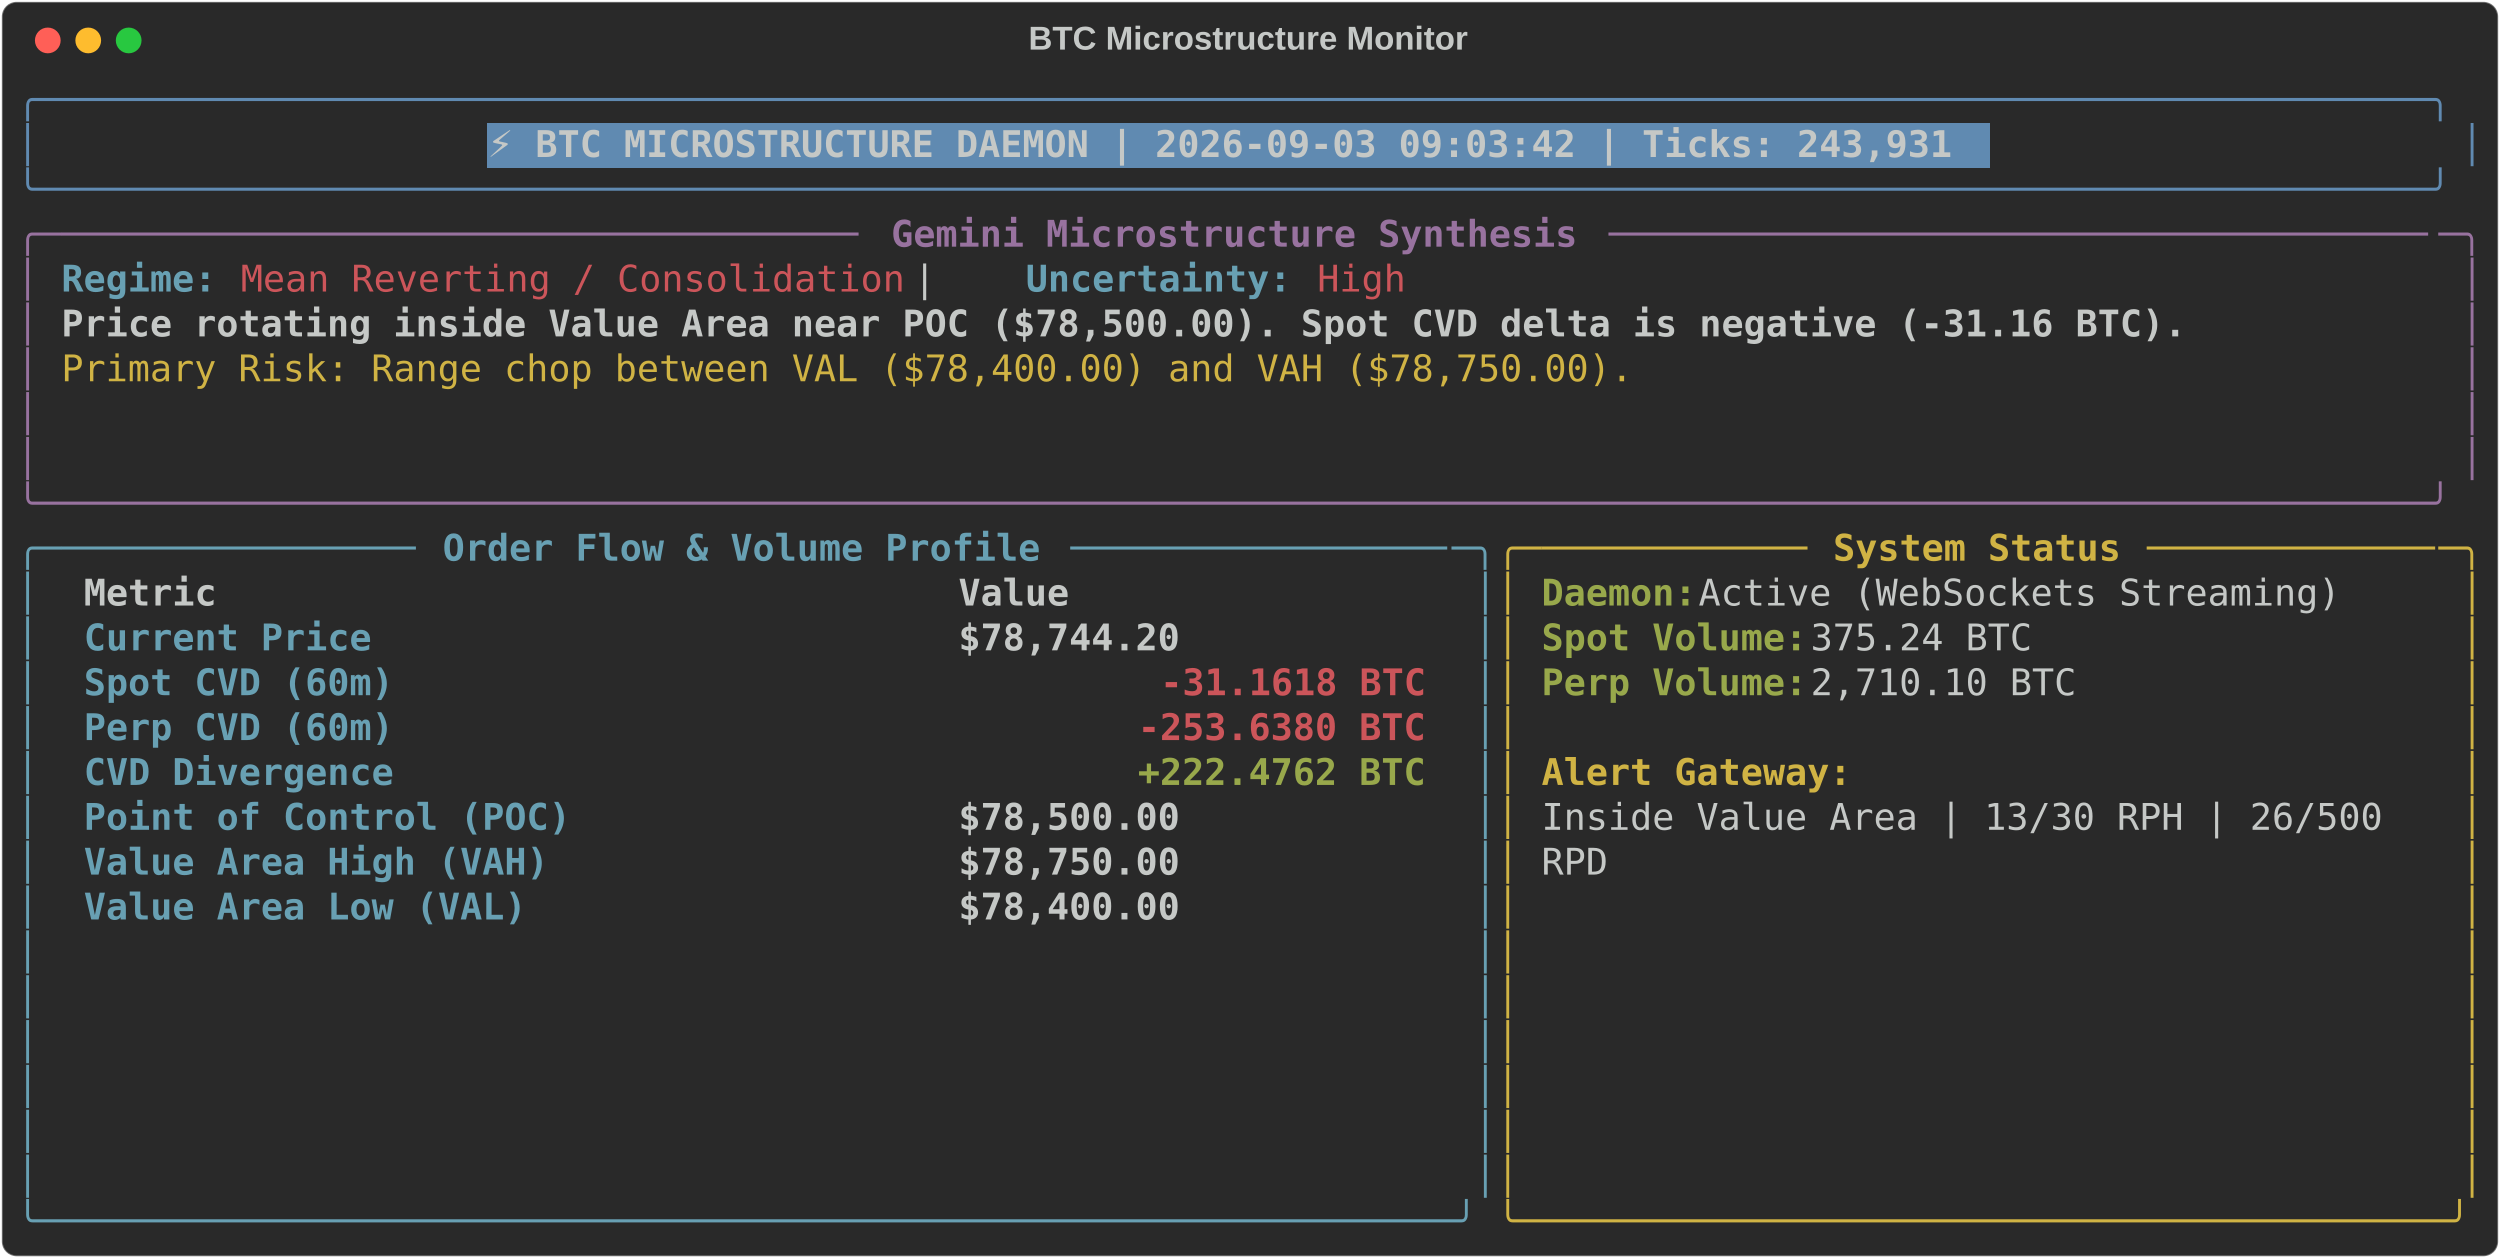
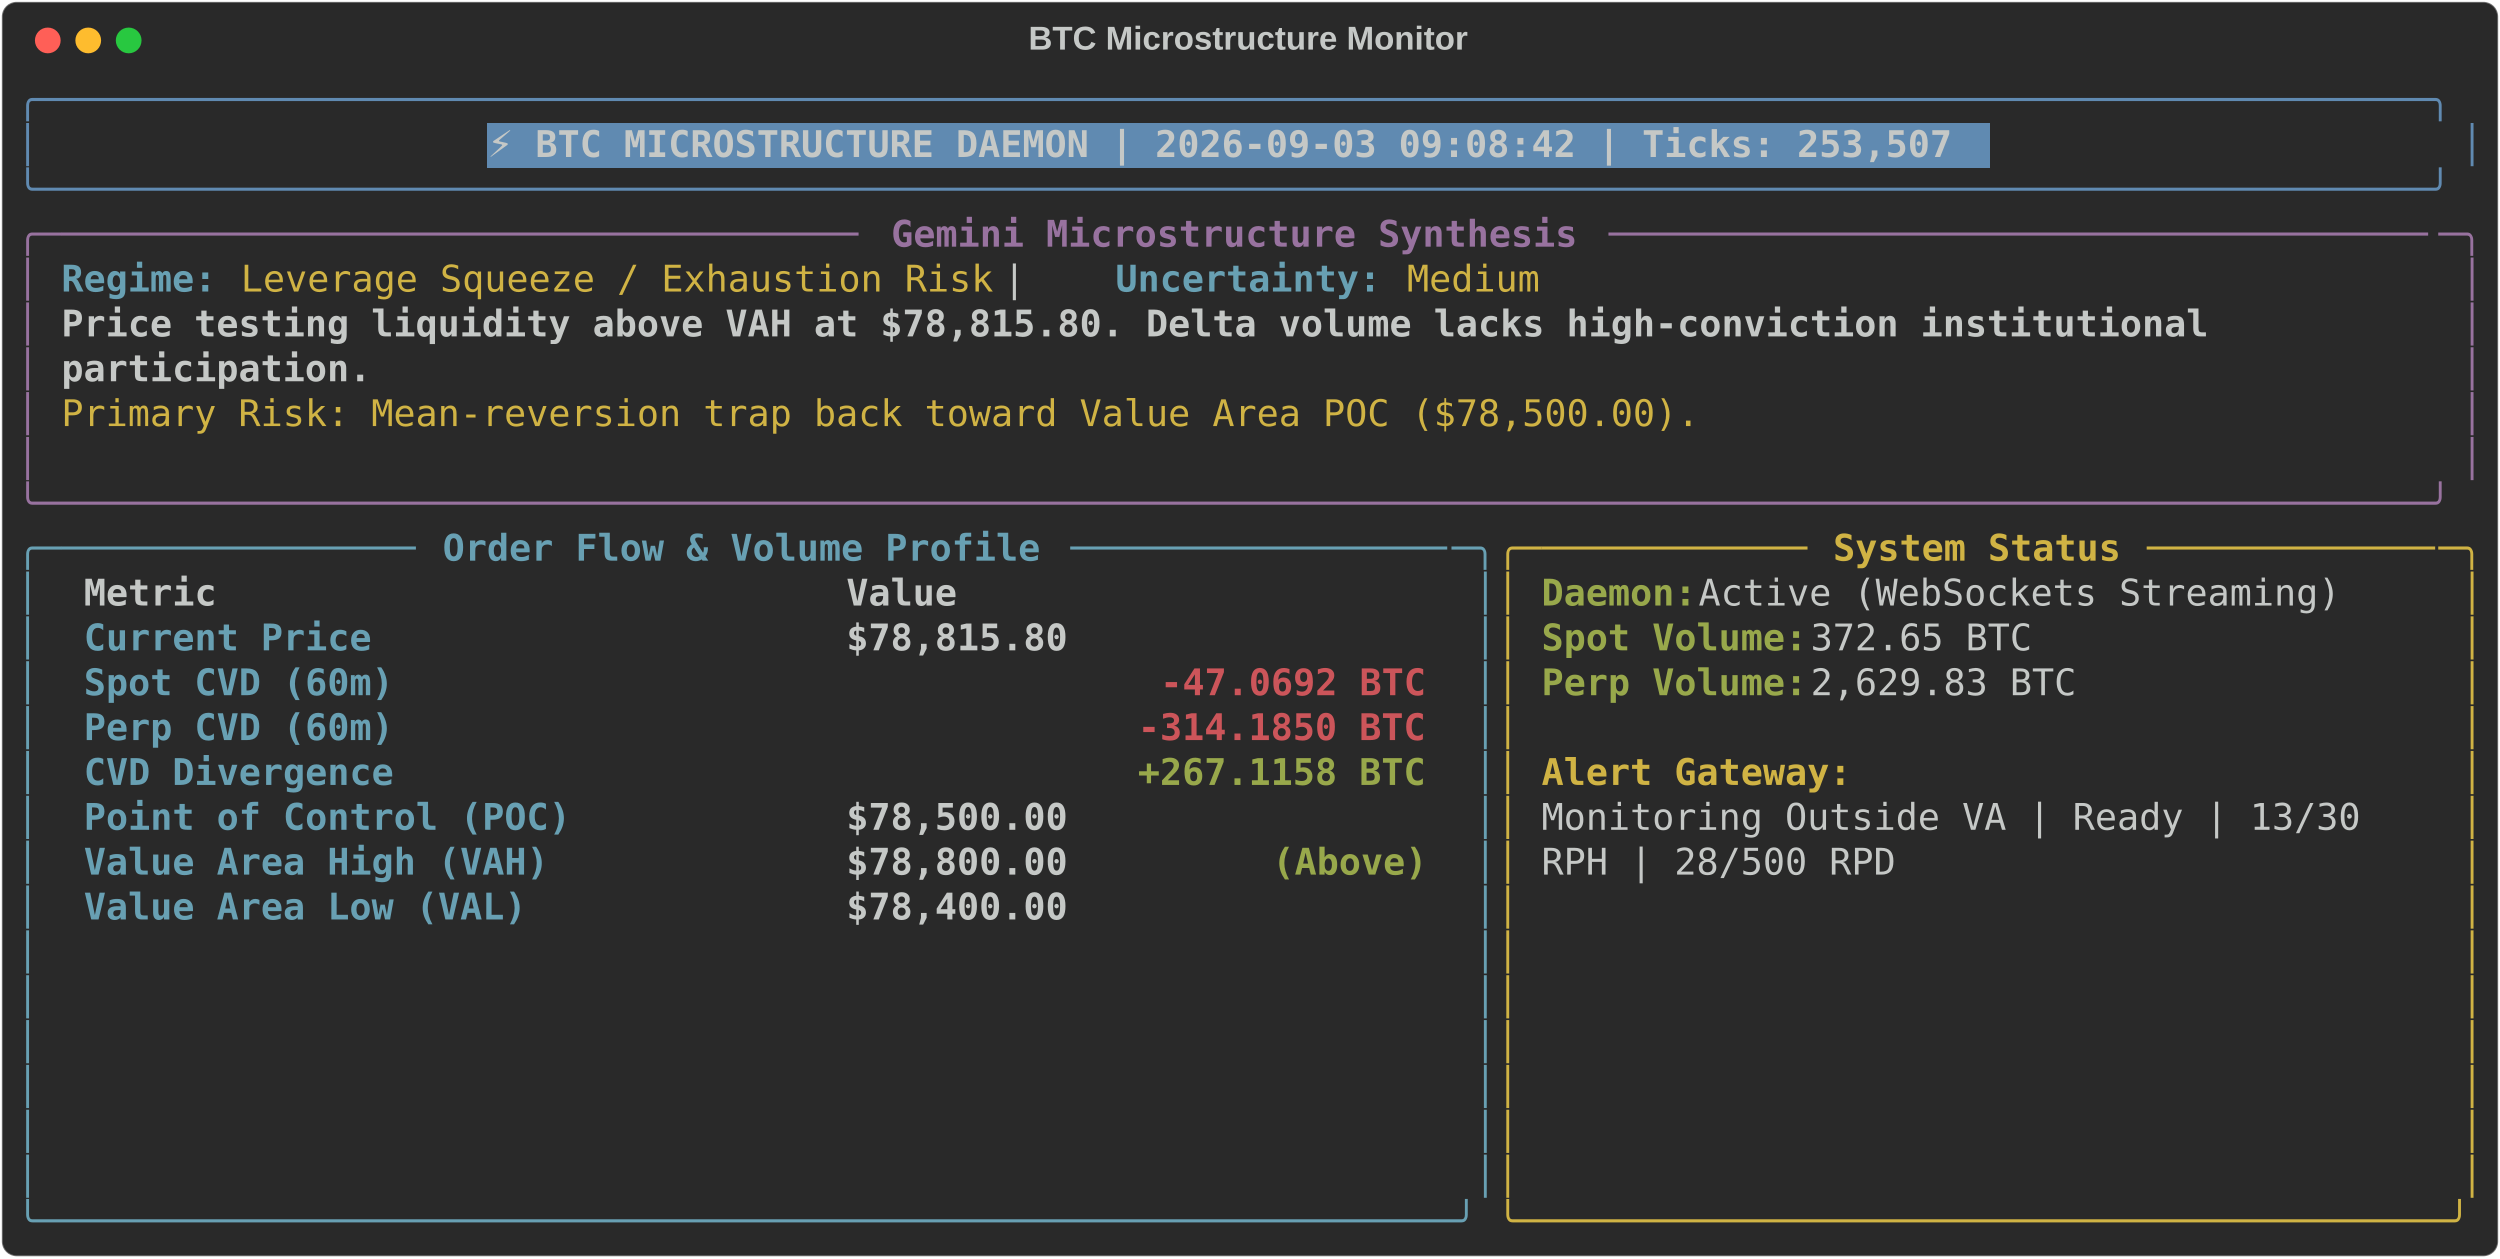
<svg xmlns="http://www.w3.org/2000/svg" class="rich-terminal" viewBox="0 0 1360 684.4">
  <style>

    @font-face {
        font-family: "Fira Code";
        src: local("FiraCode-Regular"),
                url("https://cdnjs.cloudflare.com/ajax/libs/firacode/6.2.0/woff2/FiraCode-Regular.woff2") format("woff2"),
                url("https://cdnjs.cloudflare.com/ajax/libs/firacode/6.2.0/woff/FiraCode-Regular.woff") format("woff");
        font-style: normal;
        font-weight: 400;
    }
    @font-face {
        font-family: "Fira Code";
        src: local("FiraCode-Bold"),
                url("https://cdnjs.cloudflare.com/ajax/libs/firacode/6.2.0/woff2/FiraCode-Bold.woff2") format("woff2"),
                url("https://cdnjs.cloudflare.com/ajax/libs/firacode/6.2.0/woff/FiraCode-Bold.woff") format("woff");
        font-style: bold;
        font-weight: 700;
    }

-     .terminal-2189972268-matrix {
+     .terminal-3307445714-matrix {
        font-family: Fira Code, monospace;
        font-size: 20px;
        line-height: 24.4px;
        font-variant-east-asian: full-width;
    }

-     .terminal-2189972268-title {
+     .terminal-3307445714-title {
        font-size: 18px;
        font-weight: bold;
        font-family: arial;
    }

-     .terminal-2189972268-r1 { fill: #608ab1 }
- .terminal-2189972268-r2 { fill: #c5c8c6 }
- .terminal-2189972268-r3 { fill: #c5c8c6;font-weight: bold }
- .terminal-2189972268-r4 { fill: #98729f }
- .terminal-2189972268-r5 { fill: #98729f;font-weight: bold }
- .terminal-2189972268-r6 { fill: #68a0b3;font-weight: bold }
- .terminal-2189972268-r7 { fill: #cc555a }
- .terminal-2189972268-r8 { fill: #d0b344 }
- .terminal-2189972268-r9 { fill: #68a0b3 }
- .terminal-2189972268-r10 { fill: #d0b344;font-weight: bold }
- .terminal-2189972268-r11 { fill: #98a84b;font-weight: bold }
- .terminal-2189972268-r12 { fill: #cc555a;font-weight: bold }
+     .terminal-3307445714-r1 { fill: #608ab1 }
+ .terminal-3307445714-r2 { fill: #c5c8c6 }
+ .terminal-3307445714-r3 { fill: #c5c8c6;font-weight: bold }
+ .terminal-3307445714-r4 { fill: #98729f }
+ .terminal-3307445714-r5 { fill: #98729f;font-weight: bold }
+ .terminal-3307445714-r6 { fill: #68a0b3;font-weight: bold }
+ .terminal-3307445714-r7 { fill: #d0b344 }
+ .terminal-3307445714-r8 { fill: #68a0b3 }
+ .terminal-3307445714-r9 { fill: #d0b344;font-weight: bold }
+ .terminal-3307445714-r10 { fill: #98a84b;font-weight: bold }
+ .terminal-3307445714-r11 { fill: #cc555a;font-weight: bold }
    </style>
  <defs>
-     <clipPath id="terminal-2189972268-clip-terminal">
+     <clipPath id="terminal-3307445714-clip-terminal">
      <rect x="0" y="0" width="1341.0" height="633.4" />
    </clipPath>
-     <clipPath id="terminal-2189972268-line-0">
+     <clipPath id="terminal-3307445714-line-0">
      <rect x="0" y="1.5" width="1342" height="24.65" />
    </clipPath>
-     <clipPath id="terminal-2189972268-line-1">
+     <clipPath id="terminal-3307445714-line-1">
      <rect x="0" y="25.9" width="1342" height="24.65" />
    </clipPath>
-     <clipPath id="terminal-2189972268-line-2">
+     <clipPath id="terminal-3307445714-line-2">
      <rect x="0" y="50.3" width="1342" height="24.65" />
    </clipPath>
-     <clipPath id="terminal-2189972268-line-3">
+     <clipPath id="terminal-3307445714-line-3">
      <rect x="0" y="74.7" width="1342" height="24.65" />
    </clipPath>
-     <clipPath id="terminal-2189972268-line-4">
+     <clipPath id="terminal-3307445714-line-4">
      <rect x="0" y="99.1" width="1342" height="24.65" />
    </clipPath>
-     <clipPath id="terminal-2189972268-line-5">
+     <clipPath id="terminal-3307445714-line-5">
      <rect x="0" y="123.5" width="1342" height="24.65" />
    </clipPath>
-     <clipPath id="terminal-2189972268-line-6">
+     <clipPath id="terminal-3307445714-line-6">
      <rect x="0" y="147.9" width="1342" height="24.65" />
    </clipPath>
-     <clipPath id="terminal-2189972268-line-7">
+     <clipPath id="terminal-3307445714-line-7">
      <rect x="0" y="172.3" width="1342" height="24.65" />
    </clipPath>
-     <clipPath id="terminal-2189972268-line-8">
+     <clipPath id="terminal-3307445714-line-8">
      <rect x="0" y="196.7" width="1342" height="24.65" />
    </clipPath>
-     <clipPath id="terminal-2189972268-line-9">
+     <clipPath id="terminal-3307445714-line-9">
      <rect x="0" y="221.1" width="1342" height="24.65" />
    </clipPath>
-     <clipPath id="terminal-2189972268-line-10">
+     <clipPath id="terminal-3307445714-line-10">
      <rect x="0" y="245.5" width="1342" height="24.65" />
    </clipPath>
-     <clipPath id="terminal-2189972268-line-11">
+     <clipPath id="terminal-3307445714-line-11">
      <rect x="0" y="269.9" width="1342" height="24.65" />
    </clipPath>
-     <clipPath id="terminal-2189972268-line-12">
+     <clipPath id="terminal-3307445714-line-12">
      <rect x="0" y="294.3" width="1342" height="24.65" />
    </clipPath>
-     <clipPath id="terminal-2189972268-line-13">
+     <clipPath id="terminal-3307445714-line-13">
      <rect x="0" y="318.7" width="1342" height="24.65" />
    </clipPath>
-     <clipPath id="terminal-2189972268-line-14">
+     <clipPath id="terminal-3307445714-line-14">
      <rect x="0" y="343.1" width="1342" height="24.65" />
    </clipPath>
-     <clipPath id="terminal-2189972268-line-15">
+     <clipPath id="terminal-3307445714-line-15">
      <rect x="0" y="367.5" width="1342" height="24.65" />
    </clipPath>
-     <clipPath id="terminal-2189972268-line-16">
+     <clipPath id="terminal-3307445714-line-16">
      <rect x="0" y="391.9" width="1342" height="24.65" />
    </clipPath>
-     <clipPath id="terminal-2189972268-line-17">
+     <clipPath id="terminal-3307445714-line-17">
      <rect x="0" y="416.3" width="1342" height="24.65" />
    </clipPath>
-     <clipPath id="terminal-2189972268-line-18">
+     <clipPath id="terminal-3307445714-line-18">
      <rect x="0" y="440.7" width="1342" height="24.65" />
    </clipPath>
-     <clipPath id="terminal-2189972268-line-19">
+     <clipPath id="terminal-3307445714-line-19">
      <rect x="0" y="465.1" width="1342" height="24.65" />
    </clipPath>
-     <clipPath id="terminal-2189972268-line-20">
+     <clipPath id="terminal-3307445714-line-20">
      <rect x="0" y="489.5" width="1342" height="24.65" />
    </clipPath>
-     <clipPath id="terminal-2189972268-line-21">
+     <clipPath id="terminal-3307445714-line-21">
      <rect x="0" y="513.9" width="1342" height="24.65" />
    </clipPath>
-     <clipPath id="terminal-2189972268-line-22">
+     <clipPath id="terminal-3307445714-line-22">
      <rect x="0" y="538.3" width="1342" height="24.65" />
    </clipPath>
-     <clipPath id="terminal-2189972268-line-23">
+     <clipPath id="terminal-3307445714-line-23">
      <rect x="0" y="562.7" width="1342" height="24.65" />
    </clipPath>
-     <clipPath id="terminal-2189972268-line-24">
+     <clipPath id="terminal-3307445714-line-24">
      <rect x="0" y="587.1" width="1342" height="24.65" />
    </clipPath>
  </defs>
  <rect fill="#292929" stroke="rgba(255,255,255,0.35)" stroke-width="1" x="1" y="1" width="1358" height="682.4" rx="8" />
-   <text class="terminal-2189972268-title" fill="#c5c8c6" text-anchor="middle" x="679" y="27">BTC Microstructure Monitor</text>
+   <text class="terminal-3307445714-title" fill="#c5c8c6" text-anchor="middle" x="679" y="27">BTC Microstructure Monitor</text>
  <g transform="translate(26,22)">
    <circle cx="0" cy="0" r="7" fill="#ff5f57" />
    <circle cx="22" cy="0" r="7" fill="#febc2e" />
    <circle cx="44" cy="0" r="7" fill="#28c840" />
  </g>
-   <g transform="translate(9, 41)" clip-path="url(#terminal-2189972268-clip-terminal)">
+   <g transform="translate(9, 41)" clip-path="url(#terminal-3307445714-clip-terminal)">
    <rect fill="#608ab1" x="256.2" y="25.9" width="817.4" height="24.65" shape-rendering="crispEdges" />
-     <g class="terminal-2189972268-matrix">
-       <text class="terminal-2189972268-r1" x="0" y="20" textLength="1342" clip-path="url(#terminal-2189972268-line-0)">╭────────────────────────────────────────────────────────────────────────────────────────────────────────────╮</text>
-       <text class="terminal-2189972268-r2" x="1342" y="20" textLength="12.2" clip-path="url(#terminal-2189972268-line-0)">
- </text>
-       <text class="terminal-2189972268-r1" x="0" y="44.4" textLength="12.2" clip-path="url(#terminal-2189972268-line-1)">│</text>
-       <text class="terminal-2189972268-r3" x="256.2" y="44.4" textLength="805.2" clip-path="url(#terminal-2189972268-line-1)">⚡ BTC MICROSTRUCTURE DAEMON | 2026-09-03 09:03:42 | Ticks: 243,931</text>
-       <text class="terminal-2189972268-r1" x="1329.8" y="44.4" textLength="12.2" clip-path="url(#terminal-2189972268-line-1)">│</text>
-       <text class="terminal-2189972268-r2" x="1342" y="44.4" textLength="12.2" clip-path="url(#terminal-2189972268-line-1)">
- </text>
-       <text class="terminal-2189972268-r1" x="0" y="68.8" textLength="1342" clip-path="url(#terminal-2189972268-line-2)">╰────────────────────────────────────────────────────────────────────────────────────────────────────────────╯</text>
-       <text class="terminal-2189972268-r2" x="1342" y="68.8" textLength="12.2" clip-path="url(#terminal-2189972268-line-2)">
- </text>
-       <text class="terminal-2189972268-r4" x="0" y="93.2" textLength="24.4" clip-path="url(#terminal-2189972268-line-3)">╭─</text>
-       <text class="terminal-2189972268-r4" x="24.4" y="93.2" textLength="439.2" clip-path="url(#terminal-2189972268-line-3)">────────────────────────────────────</text>
-       <text class="terminal-2189972268-r5" x="475.8" y="93.2" textLength="378.2" clip-path="url(#terminal-2189972268-line-3)">Gemini Microstructure Synthesis</text>
-       <text class="terminal-2189972268-r4" x="866.2" y="93.2" textLength="451.4" clip-path="url(#terminal-2189972268-line-3)">─────────────────────────────────────</text>
-       <text class="terminal-2189972268-r4" x="1317.6" y="93.2" textLength="24.4" clip-path="url(#terminal-2189972268-line-3)">─╮</text>
-       <text class="terminal-2189972268-r2" x="1342" y="93.2" textLength="12.2" clip-path="url(#terminal-2189972268-line-3)">
- </text>
-       <text class="terminal-2189972268-r4" x="0" y="117.6" textLength="12.2" clip-path="url(#terminal-2189972268-line-4)">│</text>
-       <text class="terminal-2189972268-r6" x="24.4" y="117.6" textLength="85.4" clip-path="url(#terminal-2189972268-line-4)">Regime:</text>
-       <text class="terminal-2189972268-r7" x="122" y="117.6" textLength="366" clip-path="url(#terminal-2189972268-line-4)">Mean Reverting / Consolidation</text>
-       <text class="terminal-2189972268-r2" x="488" y="117.6" textLength="61" clip-path="url(#terminal-2189972268-line-4)">  |  </text>
-       <text class="terminal-2189972268-r6" x="549" y="117.6" textLength="146.4" clip-path="url(#terminal-2189972268-line-4)">Uncertainty:</text>
-       <text class="terminal-2189972268-r7" x="707.6" y="117.6" textLength="48.8" clip-path="url(#terminal-2189972268-line-4)">High</text>
-       <text class="terminal-2189972268-r4" x="1329.8" y="117.6" textLength="12.2" clip-path="url(#terminal-2189972268-line-4)">│</text>
-       <text class="terminal-2189972268-r2" x="1342" y="117.6" textLength="12.2" clip-path="url(#terminal-2189972268-line-4)">
- </text>
-       <text class="terminal-2189972268-r4" x="0" y="142" textLength="12.2" clip-path="url(#terminal-2189972268-line-5)">│</text>
-       <text class="terminal-2189972268-r3" x="24.4" y="142" textLength="1171.2" clip-path="url(#terminal-2189972268-line-5)">Price rotating inside Value Area near POC ($78,500.00). Spot CVD delta is negative (-31.16 BTC).</text>
-       <text class="terminal-2189972268-r4" x="1329.8" y="142" textLength="12.2" clip-path="url(#terminal-2189972268-line-5)">│</text>
-       <text class="terminal-2189972268-r2" x="1342" y="142" textLength="12.2" clip-path="url(#terminal-2189972268-line-5)">
- </text>
-       <text class="terminal-2189972268-r4" x="0" y="166.4" textLength="12.2" clip-path="url(#terminal-2189972268-line-6)">│</text>
-       <text class="terminal-2189972268-r8" x="24.4" y="166.4" textLength="866.2" clip-path="url(#terminal-2189972268-line-6)">Primary Risk: Range chop between VAL ($78,400.00) and VAH ($78,750.00).</text>
-       <text class="terminal-2189972268-r4" x="1329.8" y="166.4" textLength="12.2" clip-path="url(#terminal-2189972268-line-6)">│</text>
-       <text class="terminal-2189972268-r2" x="1342" y="166.4" textLength="12.2" clip-path="url(#terminal-2189972268-line-6)">
- </text>
-       <text class="terminal-2189972268-r4" x="0" y="190.8" textLength="12.2" clip-path="url(#terminal-2189972268-line-7)">│</text>
-       <text class="terminal-2189972268-r4" x="1329.8" y="190.8" textLength="12.2" clip-path="url(#terminal-2189972268-line-7)">│</text>
-       <text class="terminal-2189972268-r2" x="1342" y="190.8" textLength="12.2" clip-path="url(#terminal-2189972268-line-7)">
- </text>
-       <text class="terminal-2189972268-r4" x="0" y="215.2" textLength="12.2" clip-path="url(#terminal-2189972268-line-8)">│</text>
-       <text class="terminal-2189972268-r4" x="1329.8" y="215.2" textLength="12.2" clip-path="url(#terminal-2189972268-line-8)">│</text>
-       <text class="terminal-2189972268-r2" x="1342" y="215.2" textLength="12.2" clip-path="url(#terminal-2189972268-line-8)">
- </text>
-       <text class="terminal-2189972268-r4" x="0" y="239.6" textLength="1342" clip-path="url(#terminal-2189972268-line-9)">╰────────────────────────────────────────────────────────────────────────────────────────────────────────────╯</text>
-       <text class="terminal-2189972268-r2" x="1342" y="239.6" textLength="12.2" clip-path="url(#terminal-2189972268-line-9)">
- </text>
-       <text class="terminal-2189972268-r9" x="0" y="264" textLength="24.4" clip-path="url(#terminal-2189972268-line-10)">╭─</text>
-       <text class="terminal-2189972268-r9" x="24.4" y="264" textLength="195.2" clip-path="url(#terminal-2189972268-line-10)">────────────────</text>
-       <text class="terminal-2189972268-r6" x="231.8" y="264" textLength="329.4" clip-path="url(#terminal-2189972268-line-10)">Order Flow &amp; Volume Profile</text>
-       <text class="terminal-2189972268-r9" x="573.4" y="264" textLength="207.4" clip-path="url(#terminal-2189972268-line-10)">─────────────────</text>
-       <text class="terminal-2189972268-r9" x="780.8" y="264" textLength="24.4" clip-path="url(#terminal-2189972268-line-10)">─╮</text>
-       <text class="terminal-2189972268-r8" x="805.2" y="264" textLength="24.4" clip-path="url(#terminal-2189972268-line-10)">╭─</text>
-       <text class="terminal-2189972268-r8" x="829.6" y="264" textLength="146.4" clip-path="url(#terminal-2189972268-line-10)">────────────</text>
-       <text class="terminal-2189972268-r10" x="988.2" y="264" textLength="158.6" clip-path="url(#terminal-2189972268-line-10)">System Status</text>
-       <text class="terminal-2189972268-r8" x="1159" y="264" textLength="158.6" clip-path="url(#terminal-2189972268-line-10)">─────────────</text>
-       <text class="terminal-2189972268-r8" x="1317.6" y="264" textLength="24.4" clip-path="url(#terminal-2189972268-line-10)">─╮</text>
-       <text class="terminal-2189972268-r2" x="1342" y="264" textLength="12.2" clip-path="url(#terminal-2189972268-line-10)">
- </text>
-       <text class="terminal-2189972268-r9" x="0" y="288.4" textLength="12.2" clip-path="url(#terminal-2189972268-line-11)">│</text>
-       <text class="terminal-2189972268-r3" x="36.6" y="288.4" textLength="451.4" clip-path="url(#terminal-2189972268-line-11)">Metric                               </text>
-       <text class="terminal-2189972268-r3" x="512.4" y="288.4" textLength="256.2" clip-path="url(#terminal-2189972268-line-11)">                Value</text>
-       <text class="terminal-2189972268-r9" x="793" y="288.4" textLength="12.2" clip-path="url(#terminal-2189972268-line-11)">│</text>
-       <text class="terminal-2189972268-r8" x="805.2" y="288.4" textLength="12.2" clip-path="url(#terminal-2189972268-line-11)">│</text>
-       <text class="terminal-2189972268-r11" x="829.6" y="288.4" textLength="85.4" clip-path="url(#terminal-2189972268-line-11)">Daemon:</text>
-       <text class="terminal-2189972268-r2" x="915" y="288.4" textLength="366" clip-path="url(#terminal-2189972268-line-11)"> Active (WebSockets Streaming)</text>
-       <text class="terminal-2189972268-r8" x="1329.8" y="288.4" textLength="12.2" clip-path="url(#terminal-2189972268-line-11)">│</text>
-       <text class="terminal-2189972268-r2" x="1342" y="288.4" textLength="12.2" clip-path="url(#terminal-2189972268-line-11)">
- </text>
-       <text class="terminal-2189972268-r9" x="0" y="312.8" textLength="12.2" clip-path="url(#terminal-2189972268-line-12)">│</text>
-       <text class="terminal-2189972268-r6" x="36.6" y="312.8" textLength="451.4" clip-path="url(#terminal-2189972268-line-12)">Current Price                        </text>
-       <text class="terminal-2189972268-r3" x="512.4" y="312.8" textLength="256.2" clip-path="url(#terminal-2189972268-line-12)">           $78,744.20</text>
-       <text class="terminal-2189972268-r9" x="793" y="312.8" textLength="12.2" clip-path="url(#terminal-2189972268-line-12)">│</text>
-       <text class="terminal-2189972268-r8" x="805.2" y="312.8" textLength="12.2" clip-path="url(#terminal-2189972268-line-12)">│</text>
-       <text class="terminal-2189972268-r11" x="829.6" y="312.8" textLength="146.4" clip-path="url(#terminal-2189972268-line-12)">Spot Volume:</text>
-       <text class="terminal-2189972268-r2" x="976" y="312.8" textLength="134.2" clip-path="url(#terminal-2189972268-line-12)"> 375.24 BTC</text>
-       <text class="terminal-2189972268-r8" x="1329.8" y="312.8" textLength="12.2" clip-path="url(#terminal-2189972268-line-12)">│</text>
-       <text class="terminal-2189972268-r2" x="1342" y="312.8" textLength="12.2" clip-path="url(#terminal-2189972268-line-12)">
- </text>
-       <text class="terminal-2189972268-r9" x="0" y="337.2" textLength="12.2" clip-path="url(#terminal-2189972268-line-13)">│</text>
-       <text class="terminal-2189972268-r6" x="36.6" y="337.2" textLength="451.4" clip-path="url(#terminal-2189972268-line-13)">Spot CVD (60m)                       </text>
-       <text class="terminal-2189972268-r12" x="622.2" y="337.2" textLength="146.4" clip-path="url(#terminal-2189972268-line-13)">-31.1618 BTC</text>
-       <text class="terminal-2189972268-r9" x="793" y="337.2" textLength="12.2" clip-path="url(#terminal-2189972268-line-13)">│</text>
-       <text class="terminal-2189972268-r8" x="805.2" y="337.2" textLength="12.2" clip-path="url(#terminal-2189972268-line-13)">│</text>
-       <text class="terminal-2189972268-r11" x="829.6" y="337.2" textLength="146.4" clip-path="url(#terminal-2189972268-line-13)">Perp Volume:</text>
-       <text class="terminal-2189972268-r2" x="976" y="337.2" textLength="158.6" clip-path="url(#terminal-2189972268-line-13)"> 2,710.10 BTC</text>
-       <text class="terminal-2189972268-r8" x="1329.8" y="337.2" textLength="12.2" clip-path="url(#terminal-2189972268-line-13)">│</text>
-       <text class="terminal-2189972268-r2" x="1342" y="337.2" textLength="12.2" clip-path="url(#terminal-2189972268-line-13)">
- </text>
-       <text class="terminal-2189972268-r9" x="0" y="361.6" textLength="12.2" clip-path="url(#terminal-2189972268-line-14)">│</text>
-       <text class="terminal-2189972268-r6" x="36.6" y="361.6" textLength="451.4" clip-path="url(#terminal-2189972268-line-14)">Perp CVD (60m)                       </text>
-       <text class="terminal-2189972268-r12" x="610" y="361.6" textLength="158.6" clip-path="url(#terminal-2189972268-line-14)">-253.6380 BTC</text>
-       <text class="terminal-2189972268-r9" x="793" y="361.6" textLength="12.2" clip-path="url(#terminal-2189972268-line-14)">│</text>
-       <text class="terminal-2189972268-r8" x="805.2" y="361.6" textLength="12.2" clip-path="url(#terminal-2189972268-line-14)">│</text>
-       <text class="terminal-2189972268-r8" x="1329.8" y="361.6" textLength="12.2" clip-path="url(#terminal-2189972268-line-14)">│</text>
-       <text class="terminal-2189972268-r2" x="1342" y="361.6" textLength="12.2" clip-path="url(#terminal-2189972268-line-14)">
- </text>
-       <text class="terminal-2189972268-r9" x="0" y="386" textLength="12.2" clip-path="url(#terminal-2189972268-line-15)">│</text>
-       <text class="terminal-2189972268-r6" x="36.6" y="386" textLength="451.4" clip-path="url(#terminal-2189972268-line-15)">CVD Divergence                       </text>
-       <text class="terminal-2189972268-r11" x="610" y="386" textLength="158.6" clip-path="url(#terminal-2189972268-line-15)">+222.4762 BTC</text>
-       <text class="terminal-2189972268-r9" x="793" y="386" textLength="12.2" clip-path="url(#terminal-2189972268-line-15)">│</text>
-       <text class="terminal-2189972268-r8" x="805.2" y="386" textLength="12.2" clip-path="url(#terminal-2189972268-line-15)">│</text>
-       <text class="terminal-2189972268-r10" x="829.6" y="386" textLength="170.8" clip-path="url(#terminal-2189972268-line-15)">Alert Gateway:</text>
-       <text class="terminal-2189972268-r8" x="1329.8" y="386" textLength="12.2" clip-path="url(#terminal-2189972268-line-15)">│</text>
-       <text class="terminal-2189972268-r2" x="1342" y="386" textLength="12.2" clip-path="url(#terminal-2189972268-line-15)">
- </text>
-       <text class="terminal-2189972268-r9" x="0" y="410.4" textLength="12.2" clip-path="url(#terminal-2189972268-line-16)">│</text>
-       <text class="terminal-2189972268-r6" x="36.6" y="410.4" textLength="451.4" clip-path="url(#terminal-2189972268-line-16)">Point of Control (POC)               </text>
-       <text class="terminal-2189972268-r3" x="512.4" y="410.4" textLength="256.2" clip-path="url(#terminal-2189972268-line-16)">           $78,500.00</text>
-       <text class="terminal-2189972268-r9" x="793" y="410.4" textLength="12.2" clip-path="url(#terminal-2189972268-line-16)">│</text>
-       <text class="terminal-2189972268-r8" x="805.2" y="410.4" textLength="12.2" clip-path="url(#terminal-2189972268-line-16)">│</text>
-       <text class="terminal-2189972268-r2" x="829.6" y="410.4" textLength="475.8" clip-path="url(#terminal-2189972268-line-16)">Inside Value Area | 13/30 RPH | 26/500 </text>
-       <text class="terminal-2189972268-r8" x="1329.8" y="410.4" textLength="12.2" clip-path="url(#terminal-2189972268-line-16)">│</text>
-       <text class="terminal-2189972268-r2" x="1342" y="410.4" textLength="12.2" clip-path="url(#terminal-2189972268-line-16)">
- </text>
-       <text class="terminal-2189972268-r9" x="0" y="434.8" textLength="12.2" clip-path="url(#terminal-2189972268-line-17)">│</text>
-       <text class="terminal-2189972268-r6" x="36.6" y="434.8" textLength="451.4" clip-path="url(#terminal-2189972268-line-17)">Value Area High (VAH)                </text>
-       <text class="terminal-2189972268-r3" x="512.4" y="434.8" textLength="256.2" clip-path="url(#terminal-2189972268-line-17)">           $78,750.00</text>
-       <text class="terminal-2189972268-r9" x="793" y="434.8" textLength="12.2" clip-path="url(#terminal-2189972268-line-17)">│</text>
-       <text class="terminal-2189972268-r8" x="805.2" y="434.8" textLength="12.2" clip-path="url(#terminal-2189972268-line-17)">│</text>
-       <text class="terminal-2189972268-r2" x="829.6" y="434.8" textLength="36.6" clip-path="url(#terminal-2189972268-line-17)">RPD</text>
-       <text class="terminal-2189972268-r8" x="1329.8" y="434.8" textLength="12.2" clip-path="url(#terminal-2189972268-line-17)">│</text>
-       <text class="terminal-2189972268-r2" x="1342" y="434.8" textLength="12.2" clip-path="url(#terminal-2189972268-line-17)">
- </text>
-       <text class="terminal-2189972268-r9" x="0" y="459.2" textLength="12.2" clip-path="url(#terminal-2189972268-line-18)">│</text>
-       <text class="terminal-2189972268-r6" x="36.6" y="459.2" textLength="451.4" clip-path="url(#terminal-2189972268-line-18)">Value Area Low (VAL)                 </text>
-       <text class="terminal-2189972268-r3" x="512.4" y="459.2" textLength="256.2" clip-path="url(#terminal-2189972268-line-18)">           $78,400.00</text>
-       <text class="terminal-2189972268-r9" x="793" y="459.2" textLength="12.2" clip-path="url(#terminal-2189972268-line-18)">│</text>
-       <text class="terminal-2189972268-r8" x="805.2" y="459.2" textLength="12.2" clip-path="url(#terminal-2189972268-line-18)">│</text>
-       <text class="terminal-2189972268-r8" x="1329.8" y="459.2" textLength="12.2" clip-path="url(#terminal-2189972268-line-18)">│</text>
-       <text class="terminal-2189972268-r2" x="1342" y="459.2" textLength="12.2" clip-path="url(#terminal-2189972268-line-18)">
- </text>
-       <text class="terminal-2189972268-r9" x="0" y="483.6" textLength="12.2" clip-path="url(#terminal-2189972268-line-19)">│</text>
-       <text class="terminal-2189972268-r9" x="793" y="483.6" textLength="12.2" clip-path="url(#terminal-2189972268-line-19)">│</text>
-       <text class="terminal-2189972268-r8" x="805.2" y="483.6" textLength="12.2" clip-path="url(#terminal-2189972268-line-19)">│</text>
-       <text class="terminal-2189972268-r8" x="1329.8" y="483.6" textLength="12.2" clip-path="url(#terminal-2189972268-line-19)">│</text>
-       <text class="terminal-2189972268-r2" x="1342" y="483.6" textLength="12.2" clip-path="url(#terminal-2189972268-line-19)">
- </text>
-       <text class="terminal-2189972268-r9" x="0" y="508" textLength="12.2" clip-path="url(#terminal-2189972268-line-20)">│</text>
-       <text class="terminal-2189972268-r9" x="793" y="508" textLength="12.2" clip-path="url(#terminal-2189972268-line-20)">│</text>
-       <text class="terminal-2189972268-r8" x="805.2" y="508" textLength="12.2" clip-path="url(#terminal-2189972268-line-20)">│</text>
-       <text class="terminal-2189972268-r8" x="1329.8" y="508" textLength="12.2" clip-path="url(#terminal-2189972268-line-20)">│</text>
-       <text class="terminal-2189972268-r2" x="1342" y="508" textLength="12.2" clip-path="url(#terminal-2189972268-line-20)">
- </text>
-       <text class="terminal-2189972268-r9" x="0" y="532.4" textLength="12.2" clip-path="url(#terminal-2189972268-line-21)">│</text>
-       <text class="terminal-2189972268-r9" x="793" y="532.4" textLength="12.2" clip-path="url(#terminal-2189972268-line-21)">│</text>
-       <text class="terminal-2189972268-r8" x="805.2" y="532.4" textLength="12.2" clip-path="url(#terminal-2189972268-line-21)">│</text>
-       <text class="terminal-2189972268-r8" x="1329.8" y="532.4" textLength="12.2" clip-path="url(#terminal-2189972268-line-21)">│</text>
-       <text class="terminal-2189972268-r2" x="1342" y="532.4" textLength="12.2" clip-path="url(#terminal-2189972268-line-21)">
- </text>
-       <text class="terminal-2189972268-r9" x="0" y="556.8" textLength="12.2" clip-path="url(#terminal-2189972268-line-22)">│</text>
-       <text class="terminal-2189972268-r9" x="793" y="556.8" textLength="12.2" clip-path="url(#terminal-2189972268-line-22)">│</text>
-       <text class="terminal-2189972268-r8" x="805.2" y="556.8" textLength="12.2" clip-path="url(#terminal-2189972268-line-22)">│</text>
-       <text class="terminal-2189972268-r8" x="1329.8" y="556.8" textLength="12.2" clip-path="url(#terminal-2189972268-line-22)">│</text>
-       <text class="terminal-2189972268-r2" x="1342" y="556.8" textLength="12.2" clip-path="url(#terminal-2189972268-line-22)">
- </text>
-       <text class="terminal-2189972268-r9" x="0" y="581.2" textLength="12.2" clip-path="url(#terminal-2189972268-line-23)">│</text>
-       <text class="terminal-2189972268-r9" x="793" y="581.2" textLength="12.2" clip-path="url(#terminal-2189972268-line-23)">│</text>
-       <text class="terminal-2189972268-r8" x="805.2" y="581.2" textLength="12.2" clip-path="url(#terminal-2189972268-line-23)">│</text>
-       <text class="terminal-2189972268-r8" x="1329.8" y="581.2" textLength="12.2" clip-path="url(#terminal-2189972268-line-23)">│</text>
-       <text class="terminal-2189972268-r2" x="1342" y="581.2" textLength="12.2" clip-path="url(#terminal-2189972268-line-23)">
- </text>
-       <text class="terminal-2189972268-r9" x="0" y="605.6" textLength="12.2" clip-path="url(#terminal-2189972268-line-24)">│</text>
-       <text class="terminal-2189972268-r9" x="793" y="605.6" textLength="12.2" clip-path="url(#terminal-2189972268-line-24)">│</text>
-       <text class="terminal-2189972268-r8" x="805.2" y="605.6" textLength="12.2" clip-path="url(#terminal-2189972268-line-24)">│</text>
-       <text class="terminal-2189972268-r8" x="1329.8" y="605.6" textLength="12.2" clip-path="url(#terminal-2189972268-line-24)">│</text>
-       <text class="terminal-2189972268-r2" x="1342" y="605.6" textLength="12.2" clip-path="url(#terminal-2189972268-line-24)">
- </text>
-       <text class="terminal-2189972268-r9" x="0" y="630" textLength="805.2" clip-path="url(#terminal-2189972268-line-25)">╰────────────────────────────────────────────────────────────────╯</text>
-       <text class="terminal-2189972268-r8" x="805.2" y="630" textLength="536.8" clip-path="url(#terminal-2189972268-line-25)">╰──────────────────────────────────────────╯</text>
-       <text class="terminal-2189972268-r2" x="1342" y="630" textLength="12.2" clip-path="url(#terminal-2189972268-line-25)">
+     <g class="terminal-3307445714-matrix">
+       <text class="terminal-3307445714-r1" x="0" y="20" textLength="1342" clip-path="url(#terminal-3307445714-line-0)">╭────────────────────────────────────────────────────────────────────────────────────────────────────────────╮</text>
+       <text class="terminal-3307445714-r2" x="1342" y="20" textLength="12.2" clip-path="url(#terminal-3307445714-line-0)">
+ </text>
+       <text class="terminal-3307445714-r1" x="0" y="44.4" textLength="12.2" clip-path="url(#terminal-3307445714-line-1)">│</text>
+       <text class="terminal-3307445714-r3" x="256.2" y="44.4" textLength="805.2" clip-path="url(#terminal-3307445714-line-1)">⚡ BTC MICROSTRUCTURE DAEMON | 2026-09-03 09:08:42 | Ticks: 253,507</text>
+       <text class="terminal-3307445714-r1" x="1329.8" y="44.4" textLength="12.2" clip-path="url(#terminal-3307445714-line-1)">│</text>
+       <text class="terminal-3307445714-r2" x="1342" y="44.4" textLength="12.2" clip-path="url(#terminal-3307445714-line-1)">
+ </text>
+       <text class="terminal-3307445714-r1" x="0" y="68.8" textLength="1342" clip-path="url(#terminal-3307445714-line-2)">╰────────────────────────────────────────────────────────────────────────────────────────────────────────────╯</text>
+       <text class="terminal-3307445714-r2" x="1342" y="68.8" textLength="12.2" clip-path="url(#terminal-3307445714-line-2)">
+ </text>
+       <text class="terminal-3307445714-r4" x="0" y="93.2" textLength="24.4" clip-path="url(#terminal-3307445714-line-3)">╭─</text>
+       <text class="terminal-3307445714-r4" x="24.4" y="93.2" textLength="439.2" clip-path="url(#terminal-3307445714-line-3)">────────────────────────────────────</text>
+       <text class="terminal-3307445714-r5" x="475.8" y="93.2" textLength="378.2" clip-path="url(#terminal-3307445714-line-3)">Gemini Microstructure Synthesis</text>
+       <text class="terminal-3307445714-r4" x="866.2" y="93.2" textLength="451.4" clip-path="url(#terminal-3307445714-line-3)">─────────────────────────────────────</text>
+       <text class="terminal-3307445714-r4" x="1317.6" y="93.2" textLength="24.4" clip-path="url(#terminal-3307445714-line-3)">─╮</text>
+       <text class="terminal-3307445714-r2" x="1342" y="93.2" textLength="12.2" clip-path="url(#terminal-3307445714-line-3)">
+ </text>
+       <text class="terminal-3307445714-r4" x="0" y="117.6" textLength="12.2" clip-path="url(#terminal-3307445714-line-4)">│</text>
+       <text class="terminal-3307445714-r6" x="24.4" y="117.6" textLength="85.4" clip-path="url(#terminal-3307445714-line-4)">Regime:</text>
+       <text class="terminal-3307445714-r7" x="122" y="117.6" textLength="414.8" clip-path="url(#terminal-3307445714-line-4)">Leverage Squeeze / Exhaustion Risk</text>
+       <text class="terminal-3307445714-r2" x="536.8" y="117.6" textLength="61" clip-path="url(#terminal-3307445714-line-4)">  |  </text>
+       <text class="terminal-3307445714-r6" x="597.8" y="117.6" textLength="146.4" clip-path="url(#terminal-3307445714-line-4)">Uncertainty:</text>
+       <text class="terminal-3307445714-r7" x="756.4" y="117.6" textLength="73.2" clip-path="url(#terminal-3307445714-line-4)">Medium</text>
+       <text class="terminal-3307445714-r4" x="1329.8" y="117.6" textLength="12.2" clip-path="url(#terminal-3307445714-line-4)">│</text>
+       <text class="terminal-3307445714-r2" x="1342" y="117.6" textLength="12.2" clip-path="url(#terminal-3307445714-line-4)">
+ </text>
+       <text class="terminal-3307445714-r4" x="0" y="142" textLength="12.2" clip-path="url(#terminal-3307445714-line-5)">│</text>
+       <text class="terminal-3307445714-r3" x="24.4" y="142" textLength="1195.6" clip-path="url(#terminal-3307445714-line-5)">Price testing liquidity above VAH at $78,815.80. Delta volume lacks high-conviction institutional </text>
+       <text class="terminal-3307445714-r4" x="1329.8" y="142" textLength="12.2" clip-path="url(#terminal-3307445714-line-5)">│</text>
+       <text class="terminal-3307445714-r2" x="1342" y="142" textLength="12.2" clip-path="url(#terminal-3307445714-line-5)">
+ </text>
+       <text class="terminal-3307445714-r4" x="0" y="166.4" textLength="12.2" clip-path="url(#terminal-3307445714-line-6)">│</text>
+       <text class="terminal-3307445714-r3" x="24.4" y="166.4" textLength="170.8" clip-path="url(#terminal-3307445714-line-6)">participation.</text>
+       <text class="terminal-3307445714-r4" x="1329.8" y="166.4" textLength="12.2" clip-path="url(#terminal-3307445714-line-6)">│</text>
+       <text class="terminal-3307445714-r2" x="1342" y="166.4" textLength="12.2" clip-path="url(#terminal-3307445714-line-6)">
+ </text>
+       <text class="terminal-3307445714-r4" x="0" y="190.8" textLength="12.2" clip-path="url(#terminal-3307445714-line-7)">│</text>
+       <text class="terminal-3307445714-r7" x="24.4" y="190.8" textLength="902.8" clip-path="url(#terminal-3307445714-line-7)">Primary Risk: Mean-reversion trap back toward Value Area POC ($78,500.00).</text>
+       <text class="terminal-3307445714-r4" x="1329.8" y="190.8" textLength="12.2" clip-path="url(#terminal-3307445714-line-7)">│</text>
+       <text class="terminal-3307445714-r2" x="1342" y="190.8" textLength="12.2" clip-path="url(#terminal-3307445714-line-7)">
+ </text>
+       <text class="terminal-3307445714-r4" x="0" y="215.2" textLength="12.2" clip-path="url(#terminal-3307445714-line-8)">│</text>
+       <text class="terminal-3307445714-r4" x="1329.8" y="215.2" textLength="12.2" clip-path="url(#terminal-3307445714-line-8)">│</text>
+       <text class="terminal-3307445714-r2" x="1342" y="215.2" textLength="12.2" clip-path="url(#terminal-3307445714-line-8)">
+ </text>
+       <text class="terminal-3307445714-r4" x="0" y="239.6" textLength="1342" clip-path="url(#terminal-3307445714-line-9)">╰────────────────────────────────────────────────────────────────────────────────────────────────────────────╯</text>
+       <text class="terminal-3307445714-r2" x="1342" y="239.6" textLength="12.2" clip-path="url(#terminal-3307445714-line-9)">
+ </text>
+       <text class="terminal-3307445714-r8" x="0" y="264" textLength="24.4" clip-path="url(#terminal-3307445714-line-10)">╭─</text>
+       <text class="terminal-3307445714-r8" x="24.4" y="264" textLength="195.2" clip-path="url(#terminal-3307445714-line-10)">────────────────</text>
+       <text class="terminal-3307445714-r6" x="231.8" y="264" textLength="329.4" clip-path="url(#terminal-3307445714-line-10)">Order Flow &amp; Volume Profile</text>
+       <text class="terminal-3307445714-r8" x="573.4" y="264" textLength="207.4" clip-path="url(#terminal-3307445714-line-10)">─────────────────</text>
+       <text class="terminal-3307445714-r8" x="780.8" y="264" textLength="24.4" clip-path="url(#terminal-3307445714-line-10)">─╮</text>
+       <text class="terminal-3307445714-r7" x="805.2" y="264" textLength="24.4" clip-path="url(#terminal-3307445714-line-10)">╭─</text>
+       <text class="terminal-3307445714-r7" x="829.6" y="264" textLength="146.4" clip-path="url(#terminal-3307445714-line-10)">────────────</text>
+       <text class="terminal-3307445714-r9" x="988.2" y="264" textLength="158.6" clip-path="url(#terminal-3307445714-line-10)">System Status</text>
+       <text class="terminal-3307445714-r7" x="1159" y="264" textLength="158.6" clip-path="url(#terminal-3307445714-line-10)">─────────────</text>
+       <text class="terminal-3307445714-r7" x="1317.6" y="264" textLength="24.4" clip-path="url(#terminal-3307445714-line-10)">─╮</text>
+       <text class="terminal-3307445714-r2" x="1342" y="264" textLength="12.2" clip-path="url(#terminal-3307445714-line-10)">
+ </text>
+       <text class="terminal-3307445714-r8" x="0" y="288.4" textLength="12.2" clip-path="url(#terminal-3307445714-line-11)">│</text>
+       <text class="terminal-3307445714-r3" x="36.6" y="288.4" textLength="390.4" clip-path="url(#terminal-3307445714-line-11)">Metric                          </text>
+       <text class="terminal-3307445714-r3" x="451.4" y="288.4" textLength="317.2" clip-path="url(#terminal-3307445714-line-11)">                     Value</text>
+       <text class="terminal-3307445714-r8" x="793" y="288.4" textLength="12.2" clip-path="url(#terminal-3307445714-line-11)">│</text>
+       <text class="terminal-3307445714-r7" x="805.2" y="288.4" textLength="12.2" clip-path="url(#terminal-3307445714-line-11)">│</text>
+       <text class="terminal-3307445714-r10" x="829.6" y="288.4" textLength="85.4" clip-path="url(#terminal-3307445714-line-11)">Daemon:</text>
+       <text class="terminal-3307445714-r2" x="915" y="288.4" textLength="366" clip-path="url(#terminal-3307445714-line-11)"> Active (WebSockets Streaming)</text>
+       <text class="terminal-3307445714-r7" x="1329.8" y="288.4" textLength="12.2" clip-path="url(#terminal-3307445714-line-11)">│</text>
+       <text class="terminal-3307445714-r2" x="1342" y="288.4" textLength="12.2" clip-path="url(#terminal-3307445714-line-11)">
+ </text>
+       <text class="terminal-3307445714-r8" x="0" y="312.8" textLength="12.2" clip-path="url(#terminal-3307445714-line-12)">│</text>
+       <text class="terminal-3307445714-r6" x="36.6" y="312.8" textLength="390.4" clip-path="url(#terminal-3307445714-line-12)">Current Price                   </text>
+       <text class="terminal-3307445714-r3" x="451.4" y="312.8" textLength="317.2" clip-path="url(#terminal-3307445714-line-12)">                $78,815.80</text>
+       <text class="terminal-3307445714-r8" x="793" y="312.8" textLength="12.2" clip-path="url(#terminal-3307445714-line-12)">│</text>
+       <text class="terminal-3307445714-r7" x="805.2" y="312.8" textLength="12.2" clip-path="url(#terminal-3307445714-line-12)">│</text>
+       <text class="terminal-3307445714-r10" x="829.6" y="312.8" textLength="146.4" clip-path="url(#terminal-3307445714-line-12)">Spot Volume:</text>
+       <text class="terminal-3307445714-r2" x="976" y="312.8" textLength="134.2" clip-path="url(#terminal-3307445714-line-12)"> 372.65 BTC</text>
+       <text class="terminal-3307445714-r7" x="1329.8" y="312.8" textLength="12.2" clip-path="url(#terminal-3307445714-line-12)">│</text>
+       <text class="terminal-3307445714-r2" x="1342" y="312.8" textLength="12.2" clip-path="url(#terminal-3307445714-line-12)">
+ </text>
+       <text class="terminal-3307445714-r8" x="0" y="337.2" textLength="12.2" clip-path="url(#terminal-3307445714-line-13)">│</text>
+       <text class="terminal-3307445714-r6" x="36.6" y="337.2" textLength="390.4" clip-path="url(#terminal-3307445714-line-13)">Spot CVD (60m)                  </text>
+       <text class="terminal-3307445714-r11" x="622.2" y="337.2" textLength="146.4" clip-path="url(#terminal-3307445714-line-13)">-47.0692 BTC</text>
+       <text class="terminal-3307445714-r8" x="793" y="337.2" textLength="12.2" clip-path="url(#terminal-3307445714-line-13)">│</text>
+       <text class="terminal-3307445714-r7" x="805.2" y="337.2" textLength="12.2" clip-path="url(#terminal-3307445714-line-13)">│</text>
+       <text class="terminal-3307445714-r10" x="829.6" y="337.2" textLength="146.4" clip-path="url(#terminal-3307445714-line-13)">Perp Volume:</text>
+       <text class="terminal-3307445714-r2" x="976" y="337.2" textLength="158.6" clip-path="url(#terminal-3307445714-line-13)"> 2,629.83 BTC</text>
+       <text class="terminal-3307445714-r7" x="1329.8" y="337.2" textLength="12.2" clip-path="url(#terminal-3307445714-line-13)">│</text>
+       <text class="terminal-3307445714-r2" x="1342" y="337.2" textLength="12.2" clip-path="url(#terminal-3307445714-line-13)">
+ </text>
+       <text class="terminal-3307445714-r8" x="0" y="361.6" textLength="12.2" clip-path="url(#terminal-3307445714-line-14)">│</text>
+       <text class="terminal-3307445714-r6" x="36.6" y="361.6" textLength="390.4" clip-path="url(#terminal-3307445714-line-14)">Perp CVD (60m)                  </text>
+       <text class="terminal-3307445714-r11" x="610" y="361.6" textLength="158.6" clip-path="url(#terminal-3307445714-line-14)">-314.1850 BTC</text>
+       <text class="terminal-3307445714-r8" x="793" y="361.6" textLength="12.2" clip-path="url(#terminal-3307445714-line-14)">│</text>
+       <text class="terminal-3307445714-r7" x="805.2" y="361.6" textLength="12.2" clip-path="url(#terminal-3307445714-line-14)">│</text>
+       <text class="terminal-3307445714-r7" x="1329.8" y="361.6" textLength="12.2" clip-path="url(#terminal-3307445714-line-14)">│</text>
+       <text class="terminal-3307445714-r2" x="1342" y="361.6" textLength="12.2" clip-path="url(#terminal-3307445714-line-14)">
+ </text>
+       <text class="terminal-3307445714-r8" x="0" y="386" textLength="12.2" clip-path="url(#terminal-3307445714-line-15)">│</text>
+       <text class="terminal-3307445714-r6" x="36.6" y="386" textLength="390.4" clip-path="url(#terminal-3307445714-line-15)">CVD Divergence                  </text>
+       <text class="terminal-3307445714-r10" x="610" y="386" textLength="158.6" clip-path="url(#terminal-3307445714-line-15)">+267.1158 BTC</text>
+       <text class="terminal-3307445714-r8" x="793" y="386" textLength="12.2" clip-path="url(#terminal-3307445714-line-15)">│</text>
+       <text class="terminal-3307445714-r7" x="805.2" y="386" textLength="12.2" clip-path="url(#terminal-3307445714-line-15)">│</text>
+       <text class="terminal-3307445714-r9" x="829.6" y="386" textLength="170.8" clip-path="url(#terminal-3307445714-line-15)">Alert Gateway:</text>
+       <text class="terminal-3307445714-r7" x="1329.8" y="386" textLength="12.2" clip-path="url(#terminal-3307445714-line-15)">│</text>
+       <text class="terminal-3307445714-r2" x="1342" y="386" textLength="12.2" clip-path="url(#terminal-3307445714-line-15)">
+ </text>
+       <text class="terminal-3307445714-r8" x="0" y="410.4" textLength="12.2" clip-path="url(#terminal-3307445714-line-16)">│</text>
+       <text class="terminal-3307445714-r6" x="36.6" y="410.4" textLength="390.4" clip-path="url(#terminal-3307445714-line-16)">Point of Control (POC)          </text>
+       <text class="terminal-3307445714-r3" x="451.4" y="410.4" textLength="317.2" clip-path="url(#terminal-3307445714-line-16)">                $78,500.00</text>
+       <text class="terminal-3307445714-r8" x="793" y="410.4" textLength="12.2" clip-path="url(#terminal-3307445714-line-16)">│</text>
+       <text class="terminal-3307445714-r7" x="805.2" y="410.4" textLength="12.2" clip-path="url(#terminal-3307445714-line-16)">│</text>
+       <text class="terminal-3307445714-r2" x="829.6" y="410.4" textLength="463.6" clip-path="url(#terminal-3307445714-line-16)">Monitoring Outside VA | Ready | 13/30 </text>
+       <text class="terminal-3307445714-r7" x="1329.8" y="410.4" textLength="12.2" clip-path="url(#terminal-3307445714-line-16)">│</text>
+       <text class="terminal-3307445714-r2" x="1342" y="410.4" textLength="12.2" clip-path="url(#terminal-3307445714-line-16)">
+ </text>
+       <text class="terminal-3307445714-r8" x="0" y="434.8" textLength="12.2" clip-path="url(#terminal-3307445714-line-17)">│</text>
+       <text class="terminal-3307445714-r6" x="36.6" y="434.8" textLength="390.4" clip-path="url(#terminal-3307445714-line-17)">Value Area High (VAH)           </text>
+       <text class="terminal-3307445714-r3" x="451.4" y="434.8" textLength="231.8" clip-path="url(#terminal-3307445714-line-17)">        $78,800.00 </text>
+       <text class="terminal-3307445714-r10" x="683.2" y="434.8" textLength="85.4" clip-path="url(#terminal-3307445714-line-17)">(Above)</text>
+       <text class="terminal-3307445714-r8" x="793" y="434.8" textLength="12.2" clip-path="url(#terminal-3307445714-line-17)">│</text>
+       <text class="terminal-3307445714-r7" x="805.2" y="434.8" textLength="12.2" clip-path="url(#terminal-3307445714-line-17)">│</text>
+       <text class="terminal-3307445714-r2" x="829.6" y="434.8" textLength="195.2" clip-path="url(#terminal-3307445714-line-17)">RPH | 28/500 RPD</text>
+       <text class="terminal-3307445714-r7" x="1329.8" y="434.8" textLength="12.2" clip-path="url(#terminal-3307445714-line-17)">│</text>
+       <text class="terminal-3307445714-r2" x="1342" y="434.8" textLength="12.2" clip-path="url(#terminal-3307445714-line-17)">
+ </text>
+       <text class="terminal-3307445714-r8" x="0" y="459.2" textLength="12.2" clip-path="url(#terminal-3307445714-line-18)">│</text>
+       <text class="terminal-3307445714-r6" x="36.6" y="459.2" textLength="390.4" clip-path="url(#terminal-3307445714-line-18)">Value Area Low (VAL)            </text>
+       <text class="terminal-3307445714-r3" x="451.4" y="459.2" textLength="317.2" clip-path="url(#terminal-3307445714-line-18)">                $78,400.00</text>
+       <text class="terminal-3307445714-r8" x="793" y="459.2" textLength="12.2" clip-path="url(#terminal-3307445714-line-18)">│</text>
+       <text class="terminal-3307445714-r7" x="805.2" y="459.2" textLength="12.2" clip-path="url(#terminal-3307445714-line-18)">│</text>
+       <text class="terminal-3307445714-r7" x="1329.8" y="459.2" textLength="12.2" clip-path="url(#terminal-3307445714-line-18)">│</text>
+       <text class="terminal-3307445714-r2" x="1342" y="459.2" textLength="12.2" clip-path="url(#terminal-3307445714-line-18)">
+ </text>
+       <text class="terminal-3307445714-r8" x="0" y="483.6" textLength="12.2" clip-path="url(#terminal-3307445714-line-19)">│</text>
+       <text class="terminal-3307445714-r8" x="793" y="483.6" textLength="12.2" clip-path="url(#terminal-3307445714-line-19)">│</text>
+       <text class="terminal-3307445714-r7" x="805.2" y="483.6" textLength="12.2" clip-path="url(#terminal-3307445714-line-19)">│</text>
+       <text class="terminal-3307445714-r7" x="1329.8" y="483.6" textLength="12.2" clip-path="url(#terminal-3307445714-line-19)">│</text>
+       <text class="terminal-3307445714-r2" x="1342" y="483.6" textLength="12.2" clip-path="url(#terminal-3307445714-line-19)">
+ </text>
+       <text class="terminal-3307445714-r8" x="0" y="508" textLength="12.2" clip-path="url(#terminal-3307445714-line-20)">│</text>
+       <text class="terminal-3307445714-r8" x="793" y="508" textLength="12.2" clip-path="url(#terminal-3307445714-line-20)">│</text>
+       <text class="terminal-3307445714-r7" x="805.2" y="508" textLength="12.2" clip-path="url(#terminal-3307445714-line-20)">│</text>
+       <text class="terminal-3307445714-r7" x="1329.8" y="508" textLength="12.2" clip-path="url(#terminal-3307445714-line-20)">│</text>
+       <text class="terminal-3307445714-r2" x="1342" y="508" textLength="12.2" clip-path="url(#terminal-3307445714-line-20)">
+ </text>
+       <text class="terminal-3307445714-r8" x="0" y="532.4" textLength="12.2" clip-path="url(#terminal-3307445714-line-21)">│</text>
+       <text class="terminal-3307445714-r8" x="793" y="532.4" textLength="12.2" clip-path="url(#terminal-3307445714-line-21)">│</text>
+       <text class="terminal-3307445714-r7" x="805.2" y="532.4" textLength="12.2" clip-path="url(#terminal-3307445714-line-21)">│</text>
+       <text class="terminal-3307445714-r7" x="1329.8" y="532.4" textLength="12.2" clip-path="url(#terminal-3307445714-line-21)">│</text>
+       <text class="terminal-3307445714-r2" x="1342" y="532.4" textLength="12.2" clip-path="url(#terminal-3307445714-line-21)">
+ </text>
+       <text class="terminal-3307445714-r8" x="0" y="556.8" textLength="12.2" clip-path="url(#terminal-3307445714-line-22)">│</text>
+       <text class="terminal-3307445714-r8" x="793" y="556.8" textLength="12.2" clip-path="url(#terminal-3307445714-line-22)">│</text>
+       <text class="terminal-3307445714-r7" x="805.2" y="556.8" textLength="12.2" clip-path="url(#terminal-3307445714-line-22)">│</text>
+       <text class="terminal-3307445714-r7" x="1329.8" y="556.8" textLength="12.2" clip-path="url(#terminal-3307445714-line-22)">│</text>
+       <text class="terminal-3307445714-r2" x="1342" y="556.8" textLength="12.2" clip-path="url(#terminal-3307445714-line-22)">
+ </text>
+       <text class="terminal-3307445714-r8" x="0" y="581.2" textLength="12.2" clip-path="url(#terminal-3307445714-line-23)">│</text>
+       <text class="terminal-3307445714-r8" x="793" y="581.2" textLength="12.2" clip-path="url(#terminal-3307445714-line-23)">│</text>
+       <text class="terminal-3307445714-r7" x="805.2" y="581.2" textLength="12.2" clip-path="url(#terminal-3307445714-line-23)">│</text>
+       <text class="terminal-3307445714-r7" x="1329.8" y="581.2" textLength="12.2" clip-path="url(#terminal-3307445714-line-23)">│</text>
+       <text class="terminal-3307445714-r2" x="1342" y="581.2" textLength="12.2" clip-path="url(#terminal-3307445714-line-23)">
+ </text>
+       <text class="terminal-3307445714-r8" x="0" y="605.6" textLength="12.2" clip-path="url(#terminal-3307445714-line-24)">│</text>
+       <text class="terminal-3307445714-r8" x="793" y="605.6" textLength="12.2" clip-path="url(#terminal-3307445714-line-24)">│</text>
+       <text class="terminal-3307445714-r7" x="805.2" y="605.6" textLength="12.2" clip-path="url(#terminal-3307445714-line-24)">│</text>
+       <text class="terminal-3307445714-r7" x="1329.8" y="605.6" textLength="12.2" clip-path="url(#terminal-3307445714-line-24)">│</text>
+       <text class="terminal-3307445714-r2" x="1342" y="605.6" textLength="12.2" clip-path="url(#terminal-3307445714-line-24)">
+ </text>
+       <text class="terminal-3307445714-r8" x="0" y="630" textLength="805.2" clip-path="url(#terminal-3307445714-line-25)">╰────────────────────────────────────────────────────────────────╯</text>
+       <text class="terminal-3307445714-r7" x="805.2" y="630" textLength="536.8" clip-path="url(#terminal-3307445714-line-25)">╰──────────────────────────────────────────╯</text>
+       <text class="terminal-3307445714-r2" x="1342" y="630" textLength="12.2" clip-path="url(#terminal-3307445714-line-25)">
</text>
    </g>
  </g>
</svg>
